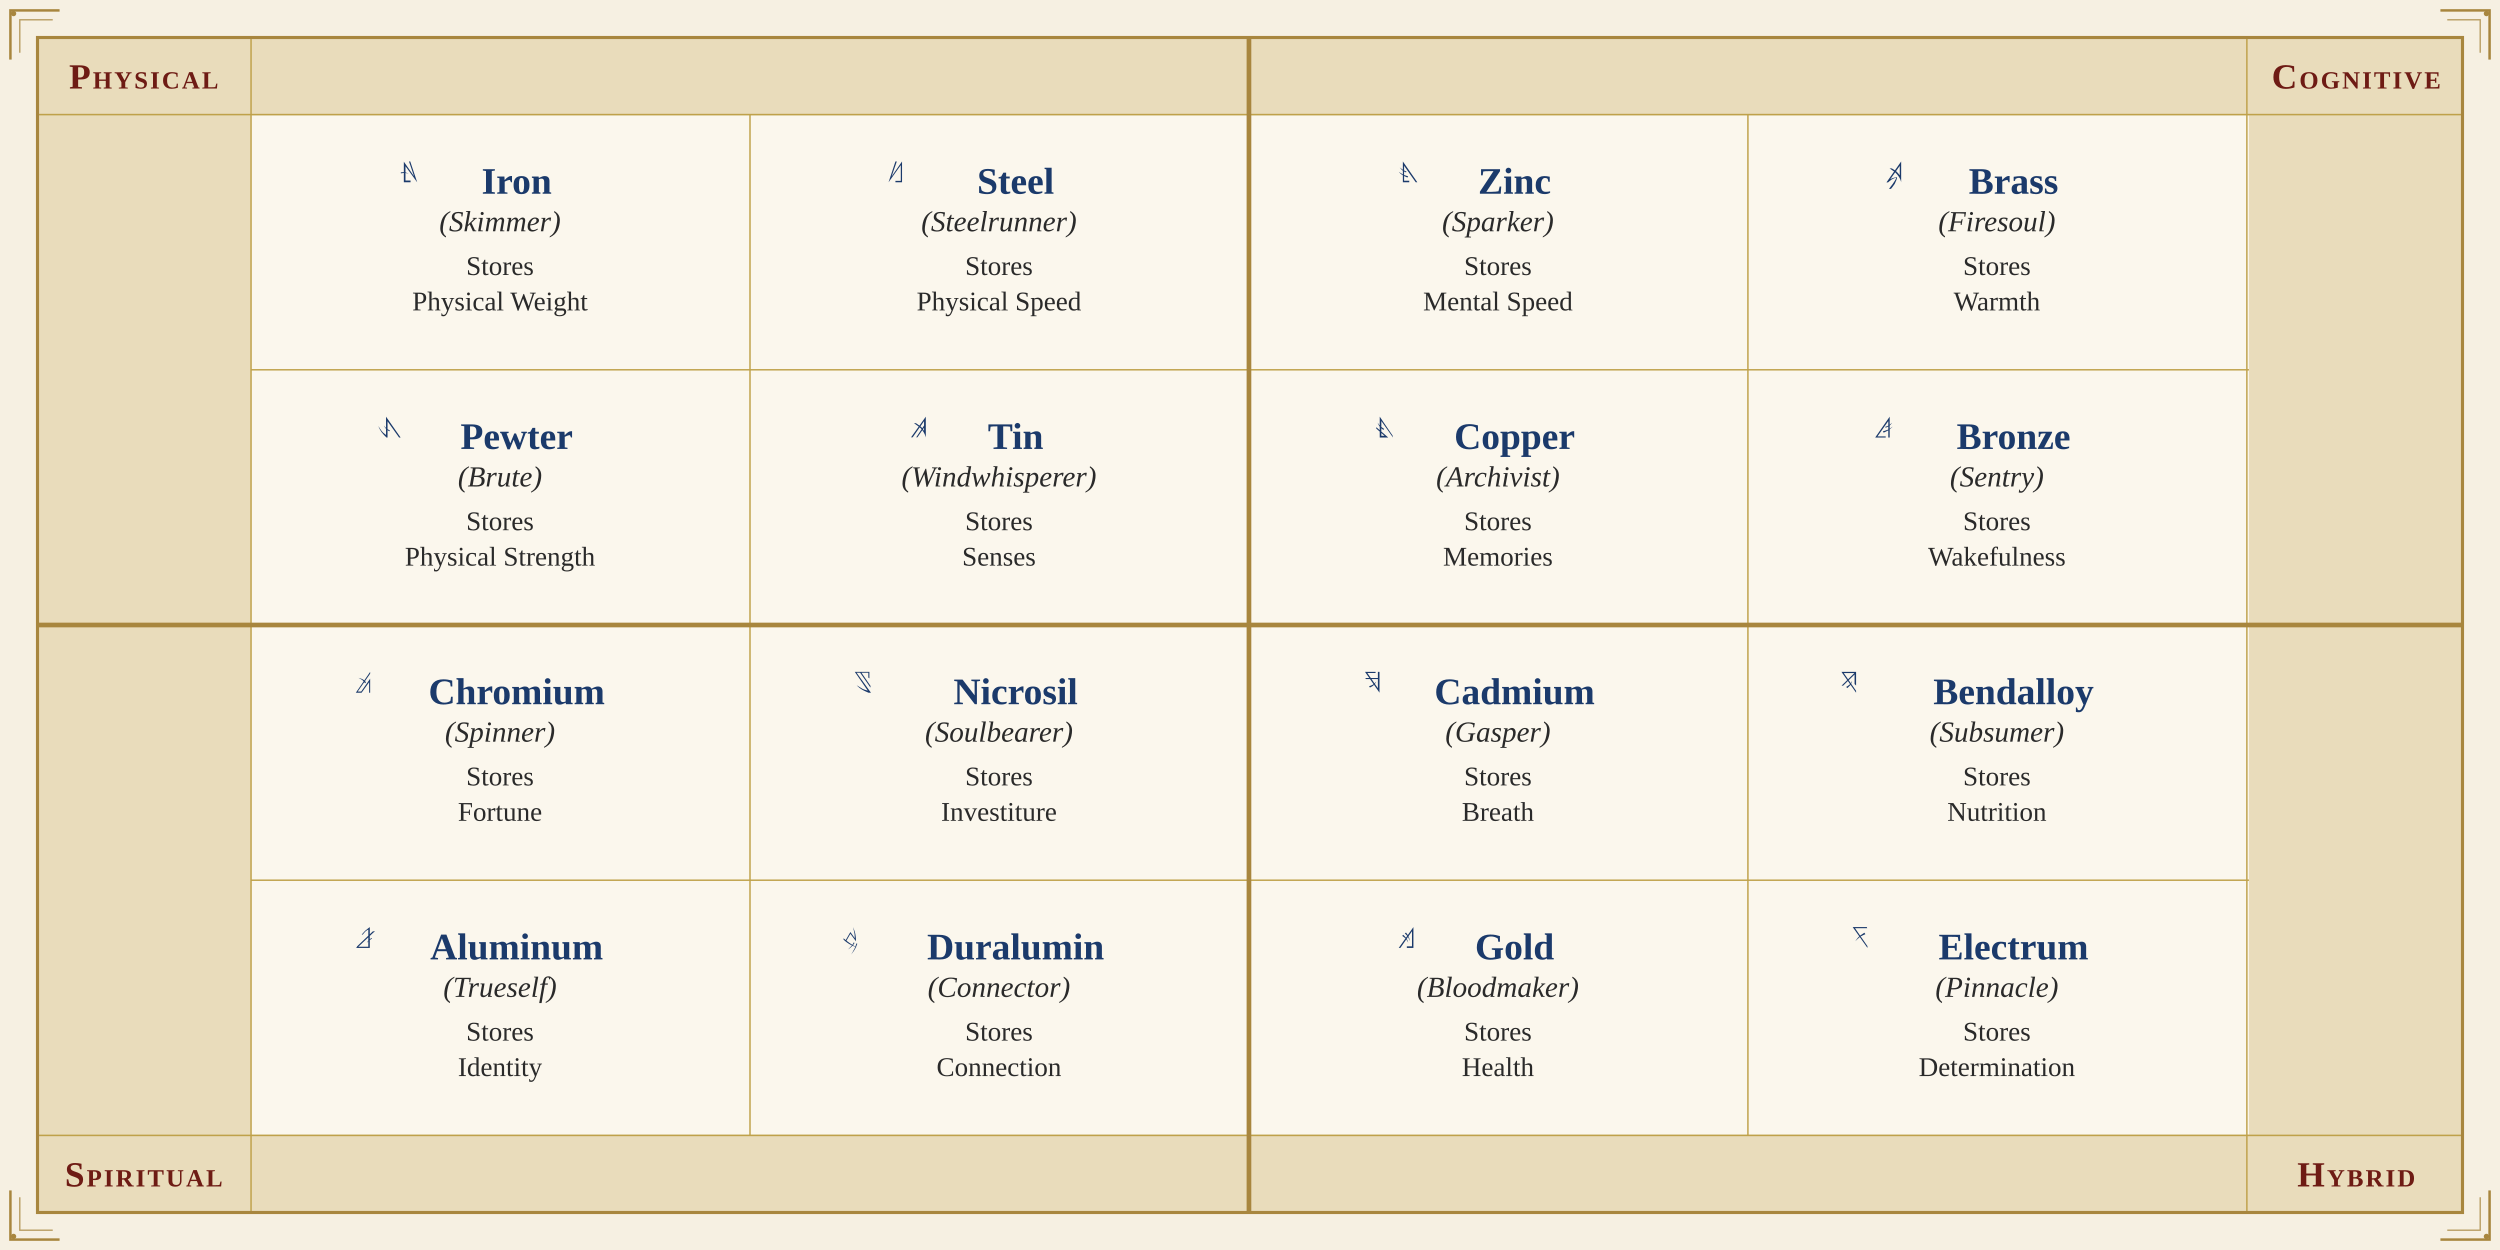
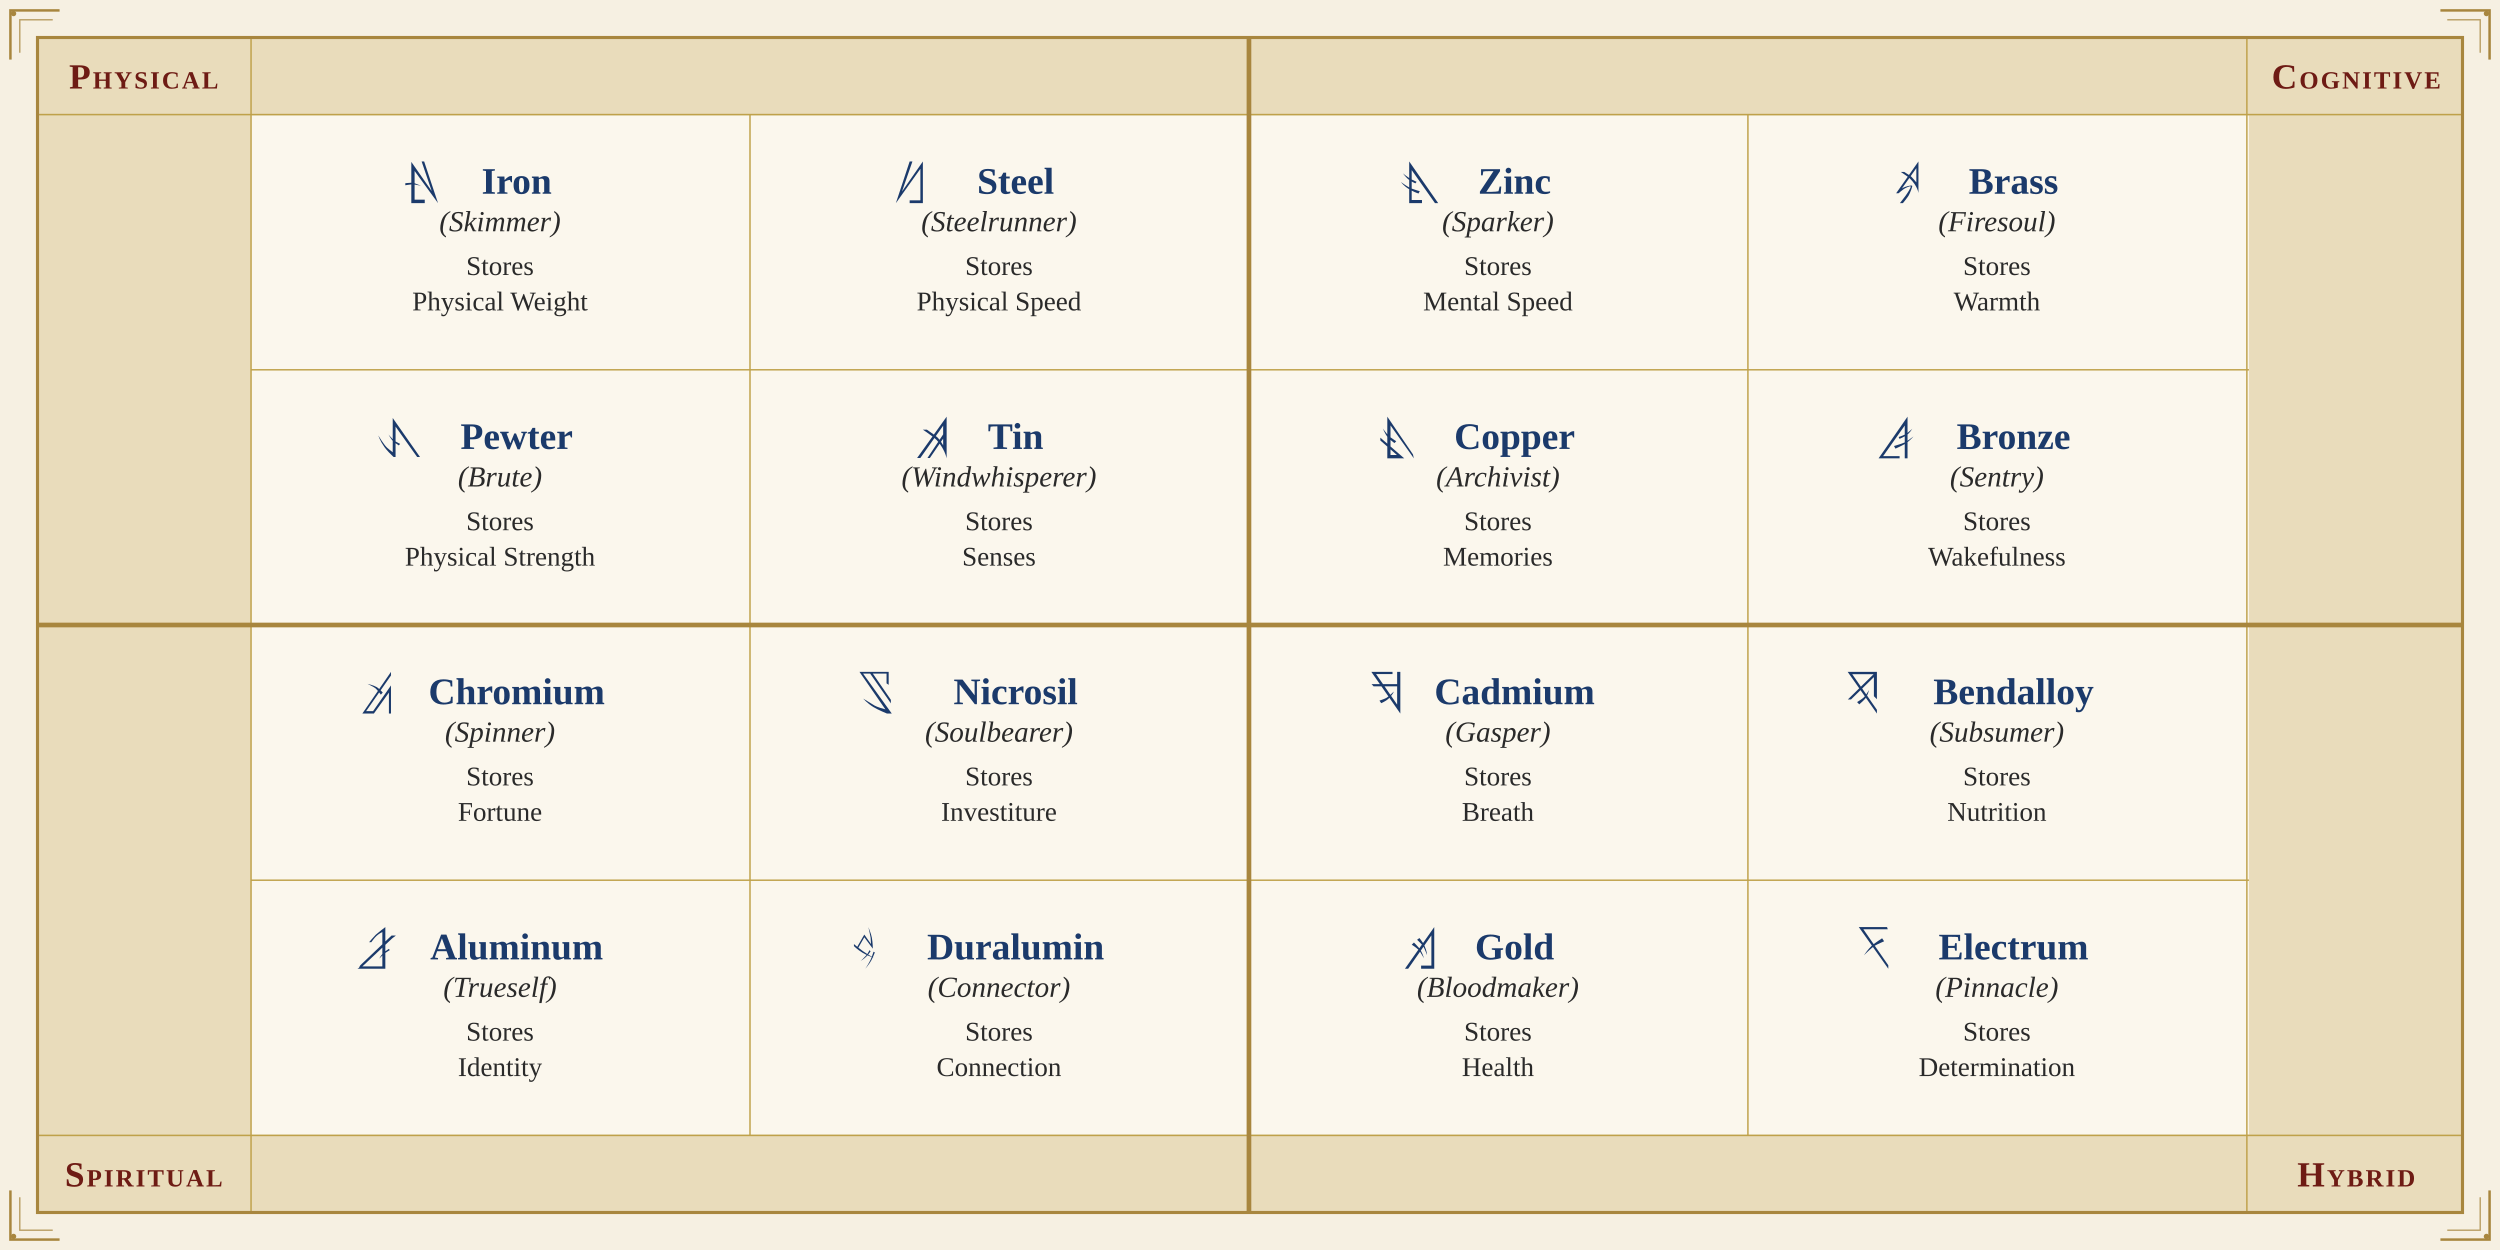
<svg xmlns="http://www.w3.org/2000/svg" width="2400" height="1200" viewBox="0 0 2400 1200" font-family="Georgia, 'Times New Roman', Garamond, serif">
  <rect x="0" y="0" width="2400" height="1200" fill="#F6F0E2" />
  <rect x="36" y="36" width="2328" height="1128" fill="#FBF7ED" />
  <rect x="36" y="36" width="205" height="1128" fill="#E9DCBB" />
  <rect x="2159" y="36" width="205" height="1128" fill="#E9DCBB" />
  <rect x="36" y="36" width="2328" height="74" fill="#E9DCBB" />
  <line x1="36" y1="110" x2="2364" y2="110" stroke="#DCCBA0" stroke-width="1.4" />
  <rect x="36" y="1090" width="2328" height="74" fill="#E9DCBB" />
  <line x1="36" y1="1090" x2="2364" y2="1090" stroke="#DCCBA0" stroke-width="1.4" />
  <text x="138" y="85" text-anchor="middle" font-size="34" fill="#6E1B14" font-weight="bold" font-variant="small-caps" letter-spacing="2">Physical</text>
  <text x="2262" y="85" text-anchor="middle" font-size="34" fill="#6E1B14" font-weight="bold" font-variant="small-caps" letter-spacing="2">Cognitive</text>
  <text x="138" y="1139" text-anchor="middle" font-size="34" fill="#6E1B14" font-weight="bold" font-variant="small-caps" letter-spacing="2">Spiritual</text>
  <text x="2262" y="1139" text-anchor="middle" font-size="34" fill="#6E1B14" font-weight="bold" font-variant="small-caps" letter-spacing="2">Hybrid</text>
-   <g transform="translate(384.8 155.0) scale(0.04)" fill="#1B3A6B">
+   <g transform="translate(389.10 155.00) scale(0.08)" fill="#1B3A6B">
    <defs id="defs3073" />
    <g transform="translate(50.56371,-168.0765)" id="layer1">
      <path d="M 60.918,626.423 H 182.748 v 41.653 H 21.384 v -224.525 c -28.982,2.776 -71.948,10.348 -71.948,10.348 v -24.791 c 0,0 42.916,-4.798 71.948,-5.503 v -250.327 l 244.875,350.903 -121.176,-356.105 h 30.294 l 166.615,500 -281.074,-385.486 v 147.175 c 28.928,9.943 73.51,29.185 76.236,30.396 -2.672,-0.605 -45.992,-10.654 -76.236,-15.301 v 181.563 z" id="Iron" />
    </g>
  </g>
  <text x="496" y="186" text-anchor="middle" font-size="36" fill="#1B3A6B" font-weight="bold">Iron</text>
  <text x="480" y="222" text-anchor="middle" font-size="28" fill="#2A2A2A" font-style="italic">(Skimmer)</text>
  <text x="480" y="264" text-anchor="middle" font-size="26" fill="#2A2A2A">Stores</text>
  <text x="480" y="298" text-anchor="middle" font-size="26" fill="#2A2A2A">Physical Weight</text>
-   <g transform="translate(853.0 155.0) scale(0.04)" fill="#1B3A6B">
+   <g transform="translate(860.05 155.00) scale(0.08)" fill="#1B3A6B">
    <defs id="defs3073" />
    <g id="layer1" transform="translate(23.90329,-86.6479)">
      <polyline id="Steel" points="1099.808,500 1258.443,500 1258.443,0 1007.822,361.042 1133.132,0 1099.808,0 934.621,500   1228.666,88.089 1228.666,466.501 1099.808,466.501 " transform="translate(-958.5243,86.6479)" />
    </g>
  </g>
  <text x="975" y="186" text-anchor="middle" font-size="36" fill="#1B3A6B" font-weight="bold">Steel</text>
  <text x="959" y="222" text-anchor="middle" font-size="28" fill="#2A2A2A" font-style="italic">(Steelrunner)</text>
  <text x="959" y="264" text-anchor="middle" font-size="26" fill="#2A2A2A">Stores</text>
  <text x="959" y="298" text-anchor="middle" font-size="26" fill="#2A2A2A">Physical Speed</text>
-   <g transform="translate(1342.8 155.0) scale(0.04)" fill="#1B3A6B">
+   <g transform="translate(1344.95 155.00) scale(0.08)" fill="#1B3A6B">
    <defs id="defs3073" />
    <g transform="translate(344.7577,491.2091)" id="layer1">
      <path d="m -216.311,-387.624 v 112.989 c 24.701,12.189 58.764,27.449 58.764,27.449 l -13.943,18.924 c 0,0 -20.361,-8.446 -44.82,-22.11 v 84.898 c 39.801,15.22 96.613,30.838 96.613,30.838 l -13.945,27.888 c 0,0 -26.453,-5.299 -82.667,-34.623 V -29.058 H -92.804 V 8.791 H -246.192 V -157.9 c -66.057,-39.405 -97.488,-84.743 -98.566,-86.334 1.832,1.354 58.885,43.703 98.566,65.336 v -89.918 c -33.627,-23.388 -74.383,-78.206 -75.658,-79.923 1.514,1.275 44.545,37.095 75.658,57.492 v -199.962 L 101.416,8.79 H 63.045 L -216.311,-387.624 z" id="Zinc" />
    </g>
  </g>
  <text x="1454" y="186" text-anchor="middle" font-size="36" fill="#1B3A6B" font-weight="bold">Zinc</text>
  <text x="1438" y="222" text-anchor="middle" font-size="28" fill="#2A2A2A" font-style="italic">(Sparker)</text>
  <text x="1438" y="264" text-anchor="middle" font-size="26" fill="#2A2A2A">Stores</text>
  <text x="1438" y="298" text-anchor="middle" font-size="26" fill="#2A2A2A">Mental Speed</text>
-   <g transform="translate(1811.0 155.0) scale(0.04)" fill="#1B3A6B">
+   <g transform="translate(1820.28 155.00) scale(0.06074)" fill="#1B3A6B">
    <defs id="defs3073" />
    <g id="layer1" transform="translate(207.505,291.1034)">
      <path id="Brass" d="M 7.261,-24.402 C 134.716,99.512 145.337,208.667 145.337,208.667 v -499.77 l -149.727,213.348 h -0.033 c -33.566,-22.517 -75.693,-47.548 -75.693,-47.548 h -53.643 c 0,0 65.674,42.238 109.863,75.344 l -183.574,261.566 c -0.035,0.036 -0.035,0.036 -0.035,0.036 h 37.74 l 0.035,-0.037 c 1.877,-1.593 61.641,-52.75 83.766,-67.232 24.324,-15.897 98.072,-51.303 108.586,-41.315 11.969,11.397 -56.646,114.321 -81.43,148.695 -21.311,29.531 -88.51,115.667 -88.51,115.667 h 47.191 c 0,0 71.199,-86.988 90.141,-119.206 20.961,-35.688 64.547,-146.186 56.188,-155.779 -11.787,-13.561 -112.553,15.081 -145.158,33.035 -4.922,2.723 -11.152,6.831 -18.055,11.786 L 1.452,-29.709 c 2.16,1.876 4.106,3.645 5.809,5.307 z m 104.724,-161.088 v 225.242 c -26.482,-32.287 -62.279,-74.599 -82.279,-92.477 -2.088,-1.878 -4.602,-3.932 -7.51,-6.196 l 89.789,-126.569 z" />
    </g>
  </g>
  <text x="1933" y="186" text-anchor="middle" font-size="36" fill="#1B3A6B" font-weight="bold">Brass</text>
  <text x="1917" y="222" text-anchor="middle" font-size="28" fill="#2A2A2A" font-style="italic">(Firesoul)</text>
  <text x="1917" y="264" text-anchor="middle" font-size="26" fill="#2A2A2A">Stores</text>
  <text x="1917" y="298" text-anchor="middle" font-size="26" fill="#2A2A2A">Warmth</text>
-   <g transform="translate(363.2 400.0) scale(0.04)" fill="#1B3A6B">
+   <g transform="translate(363.20 401.28) scale(0.07488)" fill="#1B3A6B">
    <defs id="defs3073" />
    <g id="layer1" transform="translate(168.1307,-50.93361)">
      <path id="Pewter" d="m 52.799,161.378 v 190.361 c 25.242,15.442 58.092,30.615 58.092,30.615 l -15.943,20.503 c 0,0 -20.959,-13.669 -42.146,-29.25 v 177.327 h -25.059 c 0,0 -4.285,-3.871 -11.393,-10.572 -22.416,-21.049 -72.811,-70.212 -104.793,-114.724 -59.092,-82.238 -78.822,-147.347 -79.688,-150.267 2.006,3.373 66.201,111.583 110.441,154.825 13.531,13.213 47.338,39.728 74.039,60.186 v -146.755 c -23.512,-24.33 -53.533,-80.875 -53.533,-80.875 0,0 27.52,34.261 53.533,59.916 V 50.934 L 366.038,550.934 h -36.449 L 52.799,161.378 z" />
    </g>
  </g>
  <text x="496" y="431" text-anchor="middle" font-size="36" fill="#1B3A6B" font-weight="bold">Pewter</text>
  <text x="480" y="467" text-anchor="middle" font-size="28" fill="#2A2A2A" font-style="italic">(Brute)</text>
  <text x="480" y="509" text-anchor="middle" font-size="26" fill="#2A2A2A">Stores</text>
  <text x="480" y="543" text-anchor="middle" font-size="26" fill="#2A2A2A">Physical Strength</text>
-   <g transform="translate(874.6 400.0) scale(0.04)" fill="#1B3A6B">
+   <g transform="translate(880.43 400.00) scale(0.08)" fill="#1B3A6B">
    <defs id="defs3073" />
    <g id="layer1" transform="translate(142.4365,-23.78975)">
      <path id="Tin" d="m 58.42,238.524 c -38.537,-28.428 -83.445,-58.578 -83.445,-58.578 h -48.223 c 0,0 65.33,43.357 115.271,81.559 l -184.459,258.092 h 38.787 l 169.025,-239.599 c 9.814,8.091 18.115,15.472 23.861,21.552 7.547,8.01 14.676,16.061 21.383,24.111 l -129.148,193.936 h 29.143 l 117.492,-171.627 c 24.197,32.62 41.811,64.45 54.43,91.915 1.344,2.852 2.602,5.659 3.857,8.428 19.5,44.532 25.496,75.479 25.496,75.479 V 23.79 L 58.42,238.524 z m 111.539,128.483 c -8.178,-13.963 -17.021,-28.391 -26.125,-42.018 l 26.125,-38.115 v 80.133 z m 0,-130.452 -43.063,64.659 c -7.424,-9.771 -14.844,-18.406 -21.932,-25.326 -5.492,-5.325 -13.547,-12.036 -22.982,-19.456 l 87.977,-124.708 v 104.831 z" />
    </g>
  </g>
  <text x="975" y="431" text-anchor="middle" font-size="36" fill="#1B3A6B" font-weight="bold">Tin</text>
  <text x="959" y="467" text-anchor="middle" font-size="28" fill="#2A2A2A" font-style="italic">(Windwhisperer)</text>
  <text x="959" y="509" text-anchor="middle" font-size="26" fill="#2A2A2A">Stores</text>
  <text x="959" y="543" text-anchor="middle" font-size="26" fill="#2A2A2A">Senses</text>
-   <g transform="translate(1321.2 400.0) scale(0.04)" fill="#1B3A6B">
+   <g transform="translate(1325.12 400.00) scale(0.08)" fill="#1B3A6B">
    <defs id="defs3073" />
    <g transform="translate(283.2951,359.3714)" id="layer1">
      <path d="M -161.197,-1.887 V -79.964 c 22.166,18.637 46.922,37.621 46.922,37.621 l 22.133,-22.167 c 0,0 -40.039,-25.523 -69.055,-46.889 v -143.076 l 280,395.104 -10.77,-47.203 -307.691,-452.797 v 212.379 c -21.332,-25.804 -50.807,-66.68 -53.221,-69.965 1.504,3.705 25.49,61.466 53.221,98.776 v 82.971 l -83.637,-72.413 v 33.813 l 83.637,73.285 V 140.629 H 3.418 L -43.02,100.419 -161.197,-1.887 z m 0,102.307 V 33.148 l 76.744,67.272 h -76.744 z" id="Copper" />
    </g>
  </g>
  <text x="1454" y="431" text-anchor="middle" font-size="36" fill="#1B3A6B" font-weight="bold">Copper</text>
  <text x="1438" y="467" text-anchor="middle" font-size="28" fill="#2A2A2A" font-style="italic">(Archivist)</text>
  <text x="1438" y="509" text-anchor="middle" font-size="26" fill="#2A2A2A">Stores</text>
  <text x="1438" y="543" text-anchor="middle" font-size="26" fill="#2A2A2A">Memories</text>
-   <g transform="translate(1800.2 400.0) scale(0.04)" fill="#1B3A6B">
+   <g transform="translate(1803.44 400.00) scale(0.08)" fill="#1B3A6B">
    <defs id="defs3073" />
    <g transform="translate(469.3994,554.3559)" id="layer1">
      <path d="m -50.41,-316.419 c -2.082,2.417 -31.379,35.668 -71.588,67.462 v 194.6 h -33.336 V -225.412 c -36.127,21.042 -111.633,54.712 -111.633,54.712 l -18.045,-31.92 c 0,0 83.59,-22.043 129.678,-42.793 v -73.468 c -28.709,15.919 -63.006,30.837 -63.006,30.837 l -10.416,-22.251 c 0,0 40.42,-12.419 73.422,-28.587 v -109.257 l -259.896,367.738 h 197.936 v 26.044 h -252.105 l 347.402,-499.999 v 195.016 c 23.254,-18.04 55.174,-48.378 57.045,-50.128 -1.498,2.584 -24.543,41.378 -57.045,68.505 v 76.214 c 28.335,-19.209 69.047,-49.798 71.587,-51.67 z" id="Bronze" />
    </g>
  </g>
  <text x="1933" y="431" text-anchor="middle" font-size="36" fill="#1B3A6B" font-weight="bold">Bronze</text>
  <text x="1917" y="467" text-anchor="middle" font-size="28" fill="#2A2A2A" font-style="italic">(Sentry)</text>
  <text x="1917" y="509" text-anchor="middle" font-size="26" fill="#2A2A2A">Stores</text>
  <text x="1917" y="543" text-anchor="middle" font-size="26" fill="#2A2A2A">Wakefulness</text>
-   <g transform="translate(341.6 645.0) scale(0.04)" fill="#1B3A6B">
+   <g transform="translate(347.85 645.00) scale(0.08)" fill="#1B3A6B">
    <defs id="defs3073" />
    <g transform="translate(695.1144,710.4892)" id="layer1">
      <path d="m -351.457,-667.1 -124.338,178.324 c 14.547,14.361 25.516,26.674 25.516,26.674 l -22.727,24.857 c 0,0 -8.844,-11.715 -20.434,-26.24 l -156.221,224.07 h 83.326 l 214.878,-308.533 v 337.459 h -24.793 v -251.613 l -180.434,251.613 h -138.43 l 186.59,-271.467 c -11.197,-13.369 -22.582,-26.117 -30.082,-32.252 -20.701,-16.925 -92.75,-51.593 -94.98,-52.666 2.189,0.475 72.873,16.362 112.027,39.752 8.801,5.248 18.943,13.45 28.76,22.272 l 141.342,-205.639 v 43.389 z" id="Chromium" />
    </g>
  </g>
  <text x="496" y="676" text-anchor="middle" font-size="36" fill="#1B3A6B" font-weight="bold">Chromium</text>
  <text x="480" y="712" text-anchor="middle" font-size="28" fill="#2A2A2A" font-style="italic">(Spinner)</text>
  <text x="480" y="754" text-anchor="middle" font-size="26" fill="#2A2A2A">Stores</text>
  <text x="480" y="788" text-anchor="middle" font-size="26" fill="#2A2A2A">Fortune</text>
-   <g transform="translate(820.6 645.0) scale(0.04)" fill="#1B3A6B">
+   <g transform="translate(825.10 645.00) scale(0.08)" fill="#1B3A6B">
    <defs id="defs3073" />
    <g transform="translate(745.4112,686.7629)" id="layer1">
      <path d="m -357.934,-186.764 h -57.73 c 0,0 -104.697,-42.074 -163.406,-78.279 -72.953,-44.99 -121.33,-100.781 -121.33,-100.781 0,0 101.486,63.248 136.01,83.17 33.248,19.178 100.977,38.063 129.607,45.56 l -310.628,-449.669 h 350.293 v 155.575 l -25.439,-17.61 v -117.418 h -164.578 l 216.438,315.067 v 42.074 l -248.648,-357.143 h -85.012 l 344.423,479.454 z" id="Nicrosil" />
    </g>
  </g>
  <text x="975" y="676" text-anchor="middle" font-size="36" fill="#1B3A6B" font-weight="bold">Nicrosil</text>
  <text x="959" y="712" text-anchor="middle" font-size="28" fill="#2A2A2A" font-style="italic">(Soulbearer)</text>
  <text x="959" y="754" text-anchor="middle" font-size="26" fill="#2A2A2A">Stores</text>
  <text x="959" y="788" text-anchor="middle" font-size="26" fill="#2A2A2A">Investiture</text>
-   <g transform="translate(1310.4 645.0) scale(0.04)" fill="#1B3A6B">
+   <g transform="translate(1316.49 645.00) scale(0.08)" fill="#1B3A6B">
    <defs id="defs3073" />
    <g transform="translate(414.9999,655.89)" id="layer1">
      <path d="m -105.498,-655.89 v 147.189 h -169.507 l -83.531,-120.97 h 197.574 v -26.219 h -254.038 l 102.371,147.189 h -99.83 l 24.193,26.19 h 93.873 l 84.375,121.332 c -6.807,5.474 -13.576,10.586 -19.988,14.91 -19.477,13.187 -87.34,35.141 -87.34,35.141 l 20.441,31 c 0,0 58.066,-25.766 83.895,-50.293 5.201,-4.93 10.01,-9.709 14.486,-14.272 l 131.314,188.803 v -500 h -38.288 z m 0,392.639 -72.219,-104.608 c 26.43,-31.968 32.059,-50.929 32.359,-52.078 -0.908,0.908 -19.145,19.354 -41.369,39.043 l -70.197,-101.613 h 151.426 v 219.256 z" id="Cadmium" />
    </g>
  </g>
  <text x="1454" y="676" text-anchor="middle" font-size="36" fill="#1B3A6B" font-weight="bold">Cadmium</text>
  <text x="1438" y="712" text-anchor="middle" font-size="28" fill="#2A2A2A" font-style="italic">(Gasper)</text>
  <text x="1438" y="754" text-anchor="middle" font-size="26" fill="#2A2A2A">Stores</text>
  <text x="1438" y="788" text-anchor="middle" font-size="26" fill="#2A2A2A">Breath</text>
-   <g transform="translate(1767.8 645.0) scale(0.04)" fill="#1B3A6B">
+   <g transform="translate(1773.76 645.00) scale(0.08)" fill="#1B3A6B">
    <defs id="defs3073" />
    <g transform="translate(574.3179,670.5499)" id="layer1">
      <path d="m -223.357,-342.497 v -328.053 H -574.318 l 138.508,197.342 -136.164,133.613 h 37.879 l 113.885,-111.4 51.592,73.486 c -4.16,4.967 -8.428,9.725 -12.73,14.025 -17.207,17.141 -79.854,55.369 -79.854,55.369 l 25.639,27.387 c 0,0 57.922,-49.596 72.299,-69.359 2.414,-3.324 4.686,-6.646 6.889,-9.967 l 133.018,189.504 v -44.875 l -118.189,-170.549 c 18.504,-36.9 22.563,-66.703 22.563,-66.703 0,0 -13.537,25.779 -32.354,52.572 l -48.863,-70.48 140.68,-137.635 v 229.557 l 36.163,36.166 z m -192.342,-150.471 -103.811,-149.773 h 256.453 l -152.642,149.773 z" id="Bendalloy" />
    </g>
  </g>
  <text x="1933" y="676" text-anchor="middle" font-size="36" fill="#1B3A6B" font-weight="bold">Bendalloy</text>
  <text x="1917" y="712" text-anchor="middle" font-size="28" fill="#2A2A2A" font-style="italic">(Subsumer)</text>
  <text x="1917" y="754" text-anchor="middle" font-size="26" fill="#2A2A2A">Stores</text>
  <text x="1917" y="788" text-anchor="middle" font-size="26" fill="#2A2A2A">Nutrition</text>
-   <g transform="translate(341.6 890.0) scale(0.04)" fill="#1B3A6B">
+   <g transform="translate(343.13 890.00) scale(0.08)" fill="#1B3A6B">
    <defs id="defs3073" />
    <g transform="translate(739.8985,663.0391)" id="layer1">
      <path d="m -322.836,-527.467 44.664,-34.281 h -51.842 c 0,0 -30.551,28.922 -74.951,71.004 v -172.295 c 0,0 -92.32,70.168 -114.834,91.723 -21.627,20.693 -79.762,89.305 -79.762,89.305 h 26.316 c 0,0 37.033,-52.487 62.369,-74.95 32.559,-28.875 56.865,-41.076 70.021,-46.103 v 146.342 c -88.467,83.947 -206.77,196.338 -263.971,251.435 -5.574,5.358 -13.756,25.576 -15.574,30.168 l -19.498,12.082 h 334.93 v -189.955 c 22.082,-15 53.422,-34.115 53.422,-34.115 l -11.963,-14.354 c 0,0 -22.105,14.854 -41.459,29.233 v -77.967 l 82.132,-77.272 z m -118.016,187.537 c -23.945,27.895 -36.244,54.713 -36.676,55.67 0.863,-0.935 19.979,-21.677 36.676,-38.519 v 131.842 h -242.486 l 5.334,-2.391 237.152,-223.109 v 76.507 z" id="Aluminum" />
    </g>
  </g>
  <text x="496" y="921" text-anchor="middle" font-size="36" fill="#1B3A6B" font-weight="bold">Aluminum</text>
  <text x="480" y="957" text-anchor="middle" font-size="28" fill="#2A2A2A" font-style="italic">(Trueself)</text>
  <text x="480" y="999" text-anchor="middle" font-size="26" fill="#2A2A2A">Stores</text>
  <text x="480" y="1033" text-anchor="middle" font-size="26" fill="#2A2A2A">Identity</text>
-   <g transform="translate(809.8 890.0) scale(0.04)" fill="#1B3A6B">
+   <g transform="translate(819.78 890.00) scale(0.06061)" fill="#1B3A6B">
    <defs id="defs3073" />
    <g transform="translate(697.1286,703.1498)" id="layer1">
      <path d="m -397.705,-224.842 c 7.805,4.431 12.596,7.105 13.158,7.42 -0.607,-0.178 -5.758,-1.823 -14.352,-4.813 -6.275,13.721 -13.473,28.612 -21.568,44.198 -28.791,55.33 -94.629,132.504 -96.676,134.889 1.619,-2.432 53.848,-80.793 84.305,-143.885 4.697,-9.762 10.705,-24.924 16.822,-41.388 -17.342,-6.452 -40.484,-15.653 -66.016,-27.284 -3.352,3.757 -6.816,7.535 -10.414,11.315 -45.686,47.976 -96.246,76.699 -97.799,77.575 1.439,-1.281 48.156,-42.311 91.051,-91.072 1.189,-1.35 2.361,-2.743 3.51,-4.186 -21.955,-10.455 -45.166,-22.604 -67.613,-36.302 -82.098,-50.047 -133.832,-103.466 -133.832,-103.466 v -32.613 c 0,0 20.268,17.883 52.434,43.84 l 111.787,-193.979 105.939,150.679 c -1.035,-31.445 -2.969,-78.746 -5.871,-101.756 -5.018,-39.969 -35.133,-163.634 -36.078,-167.48 1.416,3.263 42.488,99.127 55.197,166.356 15.744,83.222 15.744,175.44 15.744,175.44 l -134.934,-180.502 -94.447,165.071 c 21.57,17.026 46.896,36.37 74.182,55.917 19.637,14.057 43.996,29.713 68.063,44.512 18.938,-27.754 34.279,-61.383 34.279,-61.383 l 17.363,17.995 c 0,0 -14.439,23.484 -37.99,51.733 21.461,13.001 41.861,24.898 57.516,33.92 13.697,-37.34 27.217,-78.906 27.217,-78.906 l 20.242,10.122 c 0,0.01 -10.414,32.189 -31.219,78.033 z" id="Duralumin" />
    </g>
  </g>
  <text x="975" y="921" text-anchor="middle" font-size="36" fill="#1B3A6B" font-weight="bold">Duralumin</text>
  <text x="959" y="957" text-anchor="middle" font-size="28" fill="#2A2A2A" font-style="italic">(Connector)</text>
  <text x="959" y="999" text-anchor="middle" font-size="26" fill="#2A2A2A">Stores</text>
  <text x="959" y="1033" text-anchor="middle" font-size="26" fill="#2A2A2A">Connection</text>
-   <g transform="translate(1342.8 890.0) scale(0.04)" fill="#1B3A6B">
+   <g transform="translate(1348.72 890.00) scale(0.08)" fill="#1B3A6B">
    <defs id="defs3073" />
    <g transform="translate(679.5762,689.2505)" id="layer1">
      <path d="m -327.638,-689.251 v 500 H -485.357 v -37.563 h 123.375 v -362.656 l -84.266,120.895 c 33.57,73.711 31.703,114.074 31.703,114.074 0,0 -24.848,-67.078 -42.23,-98.945 l -32.156,46.095 c 27.266,48.633 36.887,90.93 37.34,93.02 -1,-1.832 -28.133,-52.305 -46.574,-79.758 l -142.786,204.838 h -38.625 l 161.229,-229.047 c -30.191,-29.16 -79.148,-59.578 -79.148,-59.578 l 26.039,-26.008 c 0,0 44.967,43.809 64.859,68.883 l 31.059,-44.098 c -22.305,-25.043 -58.098,-57.777 -58.098,-57.777 l 27.875,-20.922 c 0,0 27.586,33.766 43.84,59.32 l 134.283,-190.773 z" id="Gold" />
    </g>
  </g>
  <text x="1454" y="921" text-anchor="middle" font-size="36" fill="#1B3A6B" font-weight="bold">Gold</text>
  <text x="1438" y="957" text-anchor="middle" font-size="28" fill="#2A2A2A" font-style="italic">(Bloodmaker)</text>
  <text x="1438" y="999" text-anchor="middle" font-size="26" fill="#2A2A2A">Stores</text>
  <text x="1438" y="1033" text-anchor="middle" font-size="26" fill="#2A2A2A">Health</text>
-   <g transform="translate(1778.6 890.0) scale(0.04)" fill="#1B3A6B">
+   <g transform="translate(1784.44 890.00) scale(0.08)" fill="#1B3A6B">
    <defs id="defs3073" />
    <g transform="translate(705.1133,699.8699)" id="layer1">
      <path d="m -350.993,-241.4 v 41.53 l -184.656,-260.743 c -38.512,30.731 -106.096,97.421 -108.197,99.498 1.424,-2.186 47.916,-71.935 95.916,-116.81 l -157.183,-221.945 h 338.818 l 8.744,26.229 h -292.896 l 123.367,178.075 c 32.875,-25.004 101.77,-69.879 101.77,-69.879 l 24.043,36.066 c 0,0 -77.223,33.225 -112.217,53.422 l 162.491,234.557 z" id="Electrum" />
    </g>
  </g>
  <text x="1933" y="921" text-anchor="middle" font-size="36" fill="#1B3A6B" font-weight="bold">Electrum</text>
  <text x="1917" y="957" text-anchor="middle" font-size="28" fill="#2A2A2A" font-style="italic">(Pinnacle)</text>
  <text x="1917" y="999" text-anchor="middle" font-size="26" fill="#2A2A2A">Stores</text>
  <text x="1917" y="1033" text-anchor="middle" font-size="26" fill="#2A2A2A">Determination</text>
  <line x1="241" y1="36" x2="241" y2="1164" stroke="#BFA14A" stroke-width="1.4" />
  <line x1="720" y1="110" x2="720" y2="1090" stroke="#BFA14A" stroke-width="1.4" />
  <line x1="1199" y1="110" x2="1199" y2="1090" stroke="#BFA14A" stroke-width="1.4" />
  <line x1="1678" y1="110" x2="1678" y2="1090" stroke="#BFA14A" stroke-width="1.4" />
  <line x1="2157" y1="36" x2="2157" y2="1164" stroke="#BFA14A" stroke-width="1.4" />
  <line x1="36" y1="110" x2="2364" y2="110" stroke="#BFA14A" stroke-width="1.4" />
  <line x1="241" y1="355" x2="2159" y2="355" stroke="#BFA14A" stroke-width="1.4" />
  <line x1="241" y1="600" x2="2159" y2="600" stroke="#BFA14A" stroke-width="1.4" />
  <line x1="241" y1="845" x2="2159" y2="845" stroke="#BFA14A" stroke-width="1.4" />
  <line x1="36" y1="1090" x2="2364" y2="1090" stroke="#BFA14A" stroke-width="1.4" />
  <line x1="1199" y1="36" x2="1199" y2="1164" stroke="#A8863E" stroke-width="4.5" />
  <line x1="36" y1="600" x2="2364" y2="600" stroke="#A8863E" stroke-width="4.5" />
  <rect x="36" y="36" width="2328" height="1128" fill="none" stroke="#A8863E" stroke-width="3" />
  <g transform="translate(10 10) scale(1 1)" fill="none" stroke="#A8863E" stroke-width="2.4" stroke-linecap="square">
    <path d="M 0 46 L 0 0 L 46 0" />
    <path d="M 9 40 L 9 9 L 40 9" stroke-width="1.3" opacity="0.8" />
    <circle cx="3" cy="3" r="2.6" fill="#A8863E" stroke="none" />
  </g>
  <g transform="translate(10 1190) scale(1 -1)" fill="none" stroke="#A8863E" stroke-width="2.4" stroke-linecap="square">
    <path d="M 0 46 L 0 0 L 46 0" />
    <path d="M 9 40 L 9 9 L 40 9" stroke-width="1.3" opacity="0.8" />
    <circle cx="3" cy="3" r="2.6" fill="#A8863E" stroke="none" />
  </g>
  <g transform="translate(2390 10) scale(-1 1)" fill="none" stroke="#A8863E" stroke-width="2.4" stroke-linecap="square">
    <path d="M 0 46 L 0 0 L 46 0" />
    <path d="M 9 40 L 9 9 L 40 9" stroke-width="1.3" opacity="0.8" />
    <circle cx="3" cy="3" r="2.6" fill="#A8863E" stroke="none" />
  </g>
  <g transform="translate(2390 1190) scale(-1 -1)" fill="none" stroke="#A8863E" stroke-width="2.4" stroke-linecap="square">
    <path d="M 0 46 L 0 0 L 46 0" />
    <path d="M 9 40 L 9 9 L 40 9" stroke-width="1.3" opacity="0.8" />
    <circle cx="3" cy="3" r="2.6" fill="#A8863E" stroke="none" />
  </g>
</svg>
